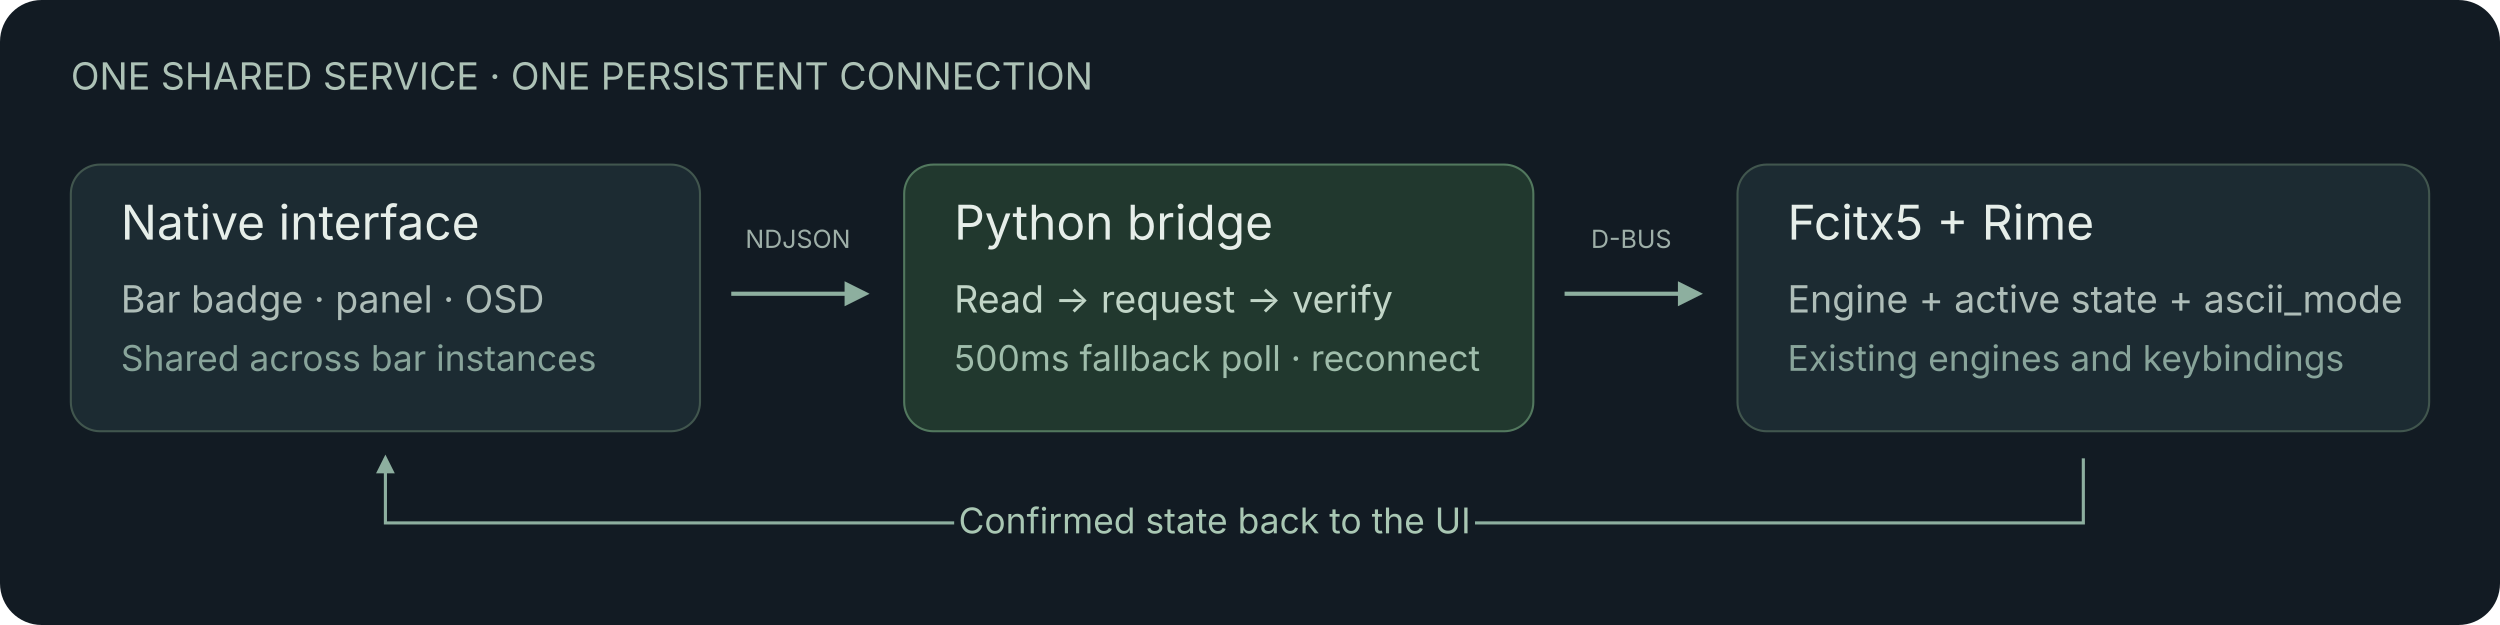
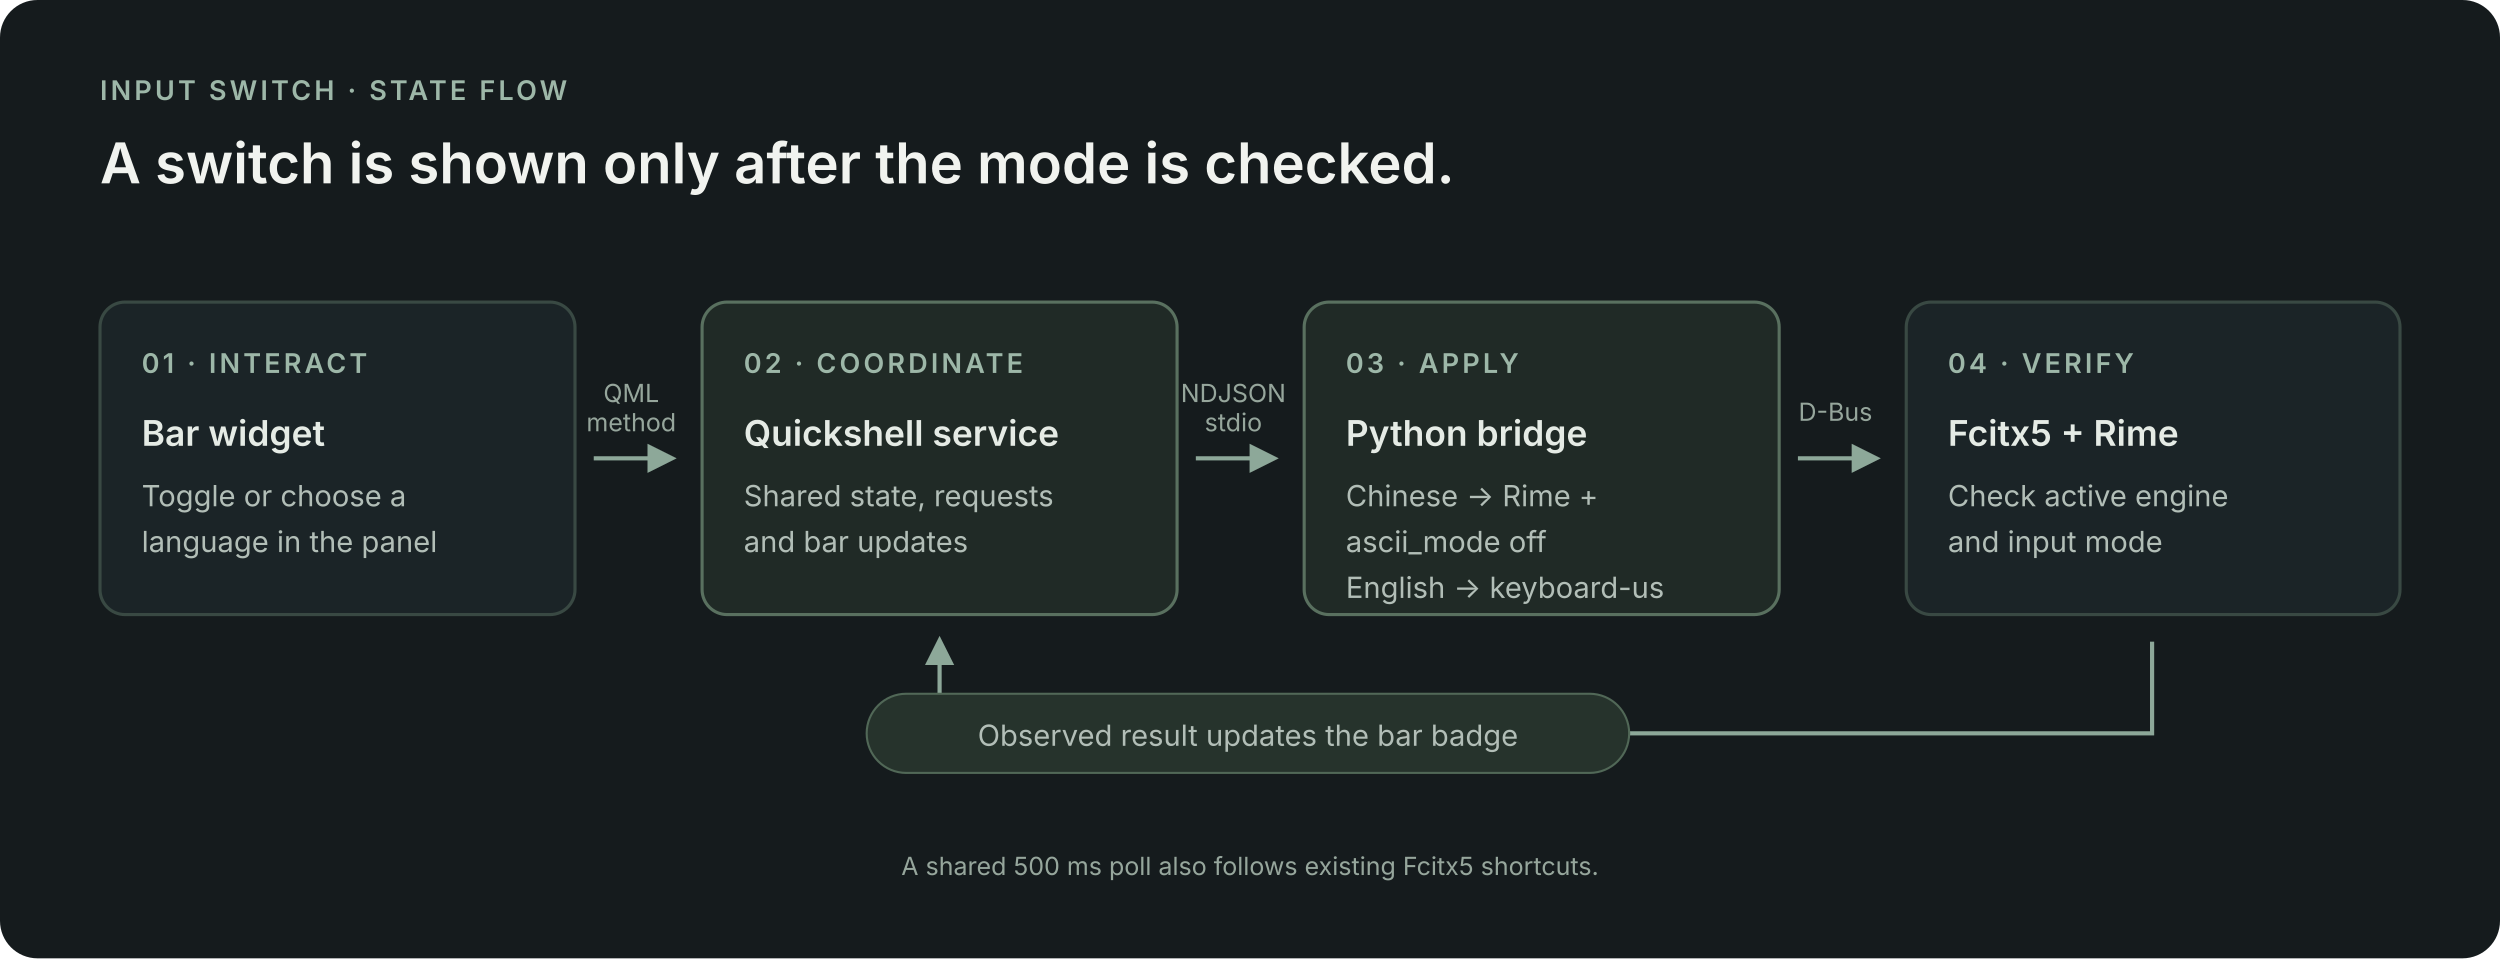
- <svg xmlns="http://www.w3.org/2000/svg" width="1200" height="300" viewBox="0 0 1200 300" role="img" aria-labelledby="title desc">
+ <svg xmlns="http://www.w3.org/2000/svg" width="1200" height="460" viewBox="0 0 1200 460" role="img" aria-labelledby="title desc">
  <defs>
-     <marker id="arrow" viewBox="0 0 10 10" refX="8" refY="5" markerWidth="6" markerHeight="6" orient="auto-start-reverse">
-       <path d="M0 0L10 5L0 10Z" fill="#8daf9f" />
+     <marker id="arrow" viewBox="0 0 10 10" refX="8" refY="5" markerWidth="7" markerHeight="7" orient="auto">
+       <path d="M0 0L10 5L0 10Z" fill="#8da899" />
    </marker>
+     <style>
+       text { font-family: Inter, 'Noto Sans', Arial, sans-serif; }
+       .title { fill:#f1f3ef; font-size:27px; font-weight:600; }
+       .eyebrow { fill:#9db7a8; font-size:13px; letter-spacing:1.5px; font-weight:600; }
+       .label { fill:#e5ebe5; font-size:17px; font-weight:600; }
+       .small { fill:#b2beb7; font-size:14px; }
+       .muted { fill:#96a69c; font-size:12px; }
+       .card { fill:#1b2427; stroke:#394943; stroke-width:1.5; }
+       .line { fill:none; stroke:#8da899; stroke-width:2; marker-end:url(#arrow); }
+     </style>
  </defs>
-   <rect width="1200" height="300" rx="20" fill="#121b23" />
-   <g font-family="Inter,Arial,sans-serif">
-     <text x="34" y="43" font-size="18" fill="#adc2b6">ONE SHARED SERVICE · ONE PERSISTENT CONNECTION</text>
-     <rect x="34" y="79" width="302" height="128" rx="14" fill="#1c2b32" stroke="#41564e" />
-     <text x="58" y="115" font-size="23" fill="#e6eee9">Native interface</text>
-     <text x="58" y="150" font-size="18" fill="#aebdb8">Bar badge · panel · OSD</text>
-     <text x="58" y="178" font-size="17" fill="#88a49a">Shared across bar instances</text>
-     <path d="M351 141H415" stroke="#8daf9f" stroke-width="2" marker-end="url(#arrow)" />
-     <text x="383" y="119" text-anchor="middle" font-size="12" fill="#9eafa8">NDJSON</text>
-     <rect x="434" y="79" width="302" height="128" rx="14" fill="#21382e" stroke="#52785e" />
-     <text x="458" y="115" font-size="23" fill="#e6eee9">Python bridge</text>
-     <text x="458" y="150" font-size="18" fill="#c1d5c7">Read → request → verify</text>
-     <text x="458" y="178" font-size="17" fill="#9fbdab">500ms fallback poll · reconnect</text>
-     <path d="M751 141H815" stroke="#8daf9f" stroke-width="2" marker-end="url(#arrow)" />
-     <text x="783" y="119" text-anchor="middle" font-size="12" fill="#9eafa8">D-BUS</text>
-     <rect x="834" y="79" width="332" height="128" rx="14" fill="#1c2b32" stroke="#41564e" />
-     <text x="858" y="115" font-size="23" fill="#e6eee9">Fcitx5 + Rime</text>
-     <text x="858" y="150" font-size="18" fill="#aebdb8">Engine + active state + ascii_mode</text>
-     <text x="858" y="178" font-size="17" fill="#88a49a">Existing engines and keybindings</text>
-     <path d="M1000 220V251H185V220" fill="none" stroke="#8daf9f" stroke-width="1.5" marker-end="url(#arrow)" />
-     <rect x="458" y="236" width="250" height="28" fill="#121b23" />
-     <text x="583" y="256" text-anchor="middle" font-size="17" fill="#a9c7b3">Confirmed state back to the UI</text>
-   </g>
+   <rect width="1200" height="460" rx="18" fill="#151b1d" />
+   <text x="48" y="48" class="eyebrow">INPUT SWITCH · STATE FLOW</text>
+   <text x="48" y="88" class="title">A switch is shown only after the mode is checked.</text>
+   <rect x="48" y="145" width="228" height="150" rx="12" class="card" />
+   <text x="68" y="179" class="eyebrow">01 · INTERACT</text>
+   <text x="68" y="214" class="label">Bar widget</text>
+   <text x="68" y="243" class="small">Toggle or choose a</text>
+   <text x="68" y="265" class="small">language in the panel</text>
+   <path d="M285 220H322" class="line" />
+   <text x="303" y="193" text-anchor="middle" class="muted">QML</text>
+   <text x="303" y="207" text-anchor="middle" class="muted">method</text>
+   <rect x="337" y="145" width="228" height="150" rx="12" fill="#202a26" stroke="#59705f" stroke-width="1.5" />
+   <text x="357" y="179" class="eyebrow">02 · COORDINATE</text>
+   <text x="357" y="214" class="label">Quickshell service</text>
+   <text x="357" y="243" class="small">Shared state, requests</text>
+   <text x="357" y="265" class="small">and bar updates</text>
+   <path d="M574 220H611" class="line" />
+   <text x="592" y="193" text-anchor="middle" class="muted">NDJSON</text>
+   <text x="592" y="207" text-anchor="middle" class="muted">stdio</text>
+   <rect x="626" y="145" width="228" height="150" rx="12" fill="#202a26" stroke="#59705f" stroke-width="1.5" />
+   <text x="646" y="179" class="eyebrow">03 · APPLY</text>
+   <text x="646" y="214" class="label">Python bridge</text>
+   <text x="646" y="243" class="small">Chinese → Rime +</text>
+   <text x="646" y="265" class="small">ascii_mode off</text>
+   <text x="646" y="287" class="small">English → keyboard-us</text>
+   <path d="M863 220H900" class="line" />
+   <text x="881" y="202" text-anchor="middle" class="muted">D-Bus</text>
+   <rect x="915" y="145" width="237" height="150" rx="12" class="card" />
+   <text x="935" y="179" class="eyebrow">04 · VERIFY</text>
+   <text x="935" y="214" class="label">Fcitx5 + Rime</text>
+   <text x="935" y="243" class="small">Check active engine</text>
+   <text x="935" y="265" class="small">and input mode</text>
+   <path d="M1033 308V352H451V308" class="line" />
+   <rect x="416" y="333" width="366" height="38" rx="19" fill="#26332c" stroke="#516857" />
+   <text x="599" y="358" text-anchor="middle" class="small">Observed result updates the bar badge</text>
+   <text x="600" y="420" text-anchor="middle" class="muted">A shared 500 ms poll also follows existing Fcitx5 shortcuts.</text>
</svg>
